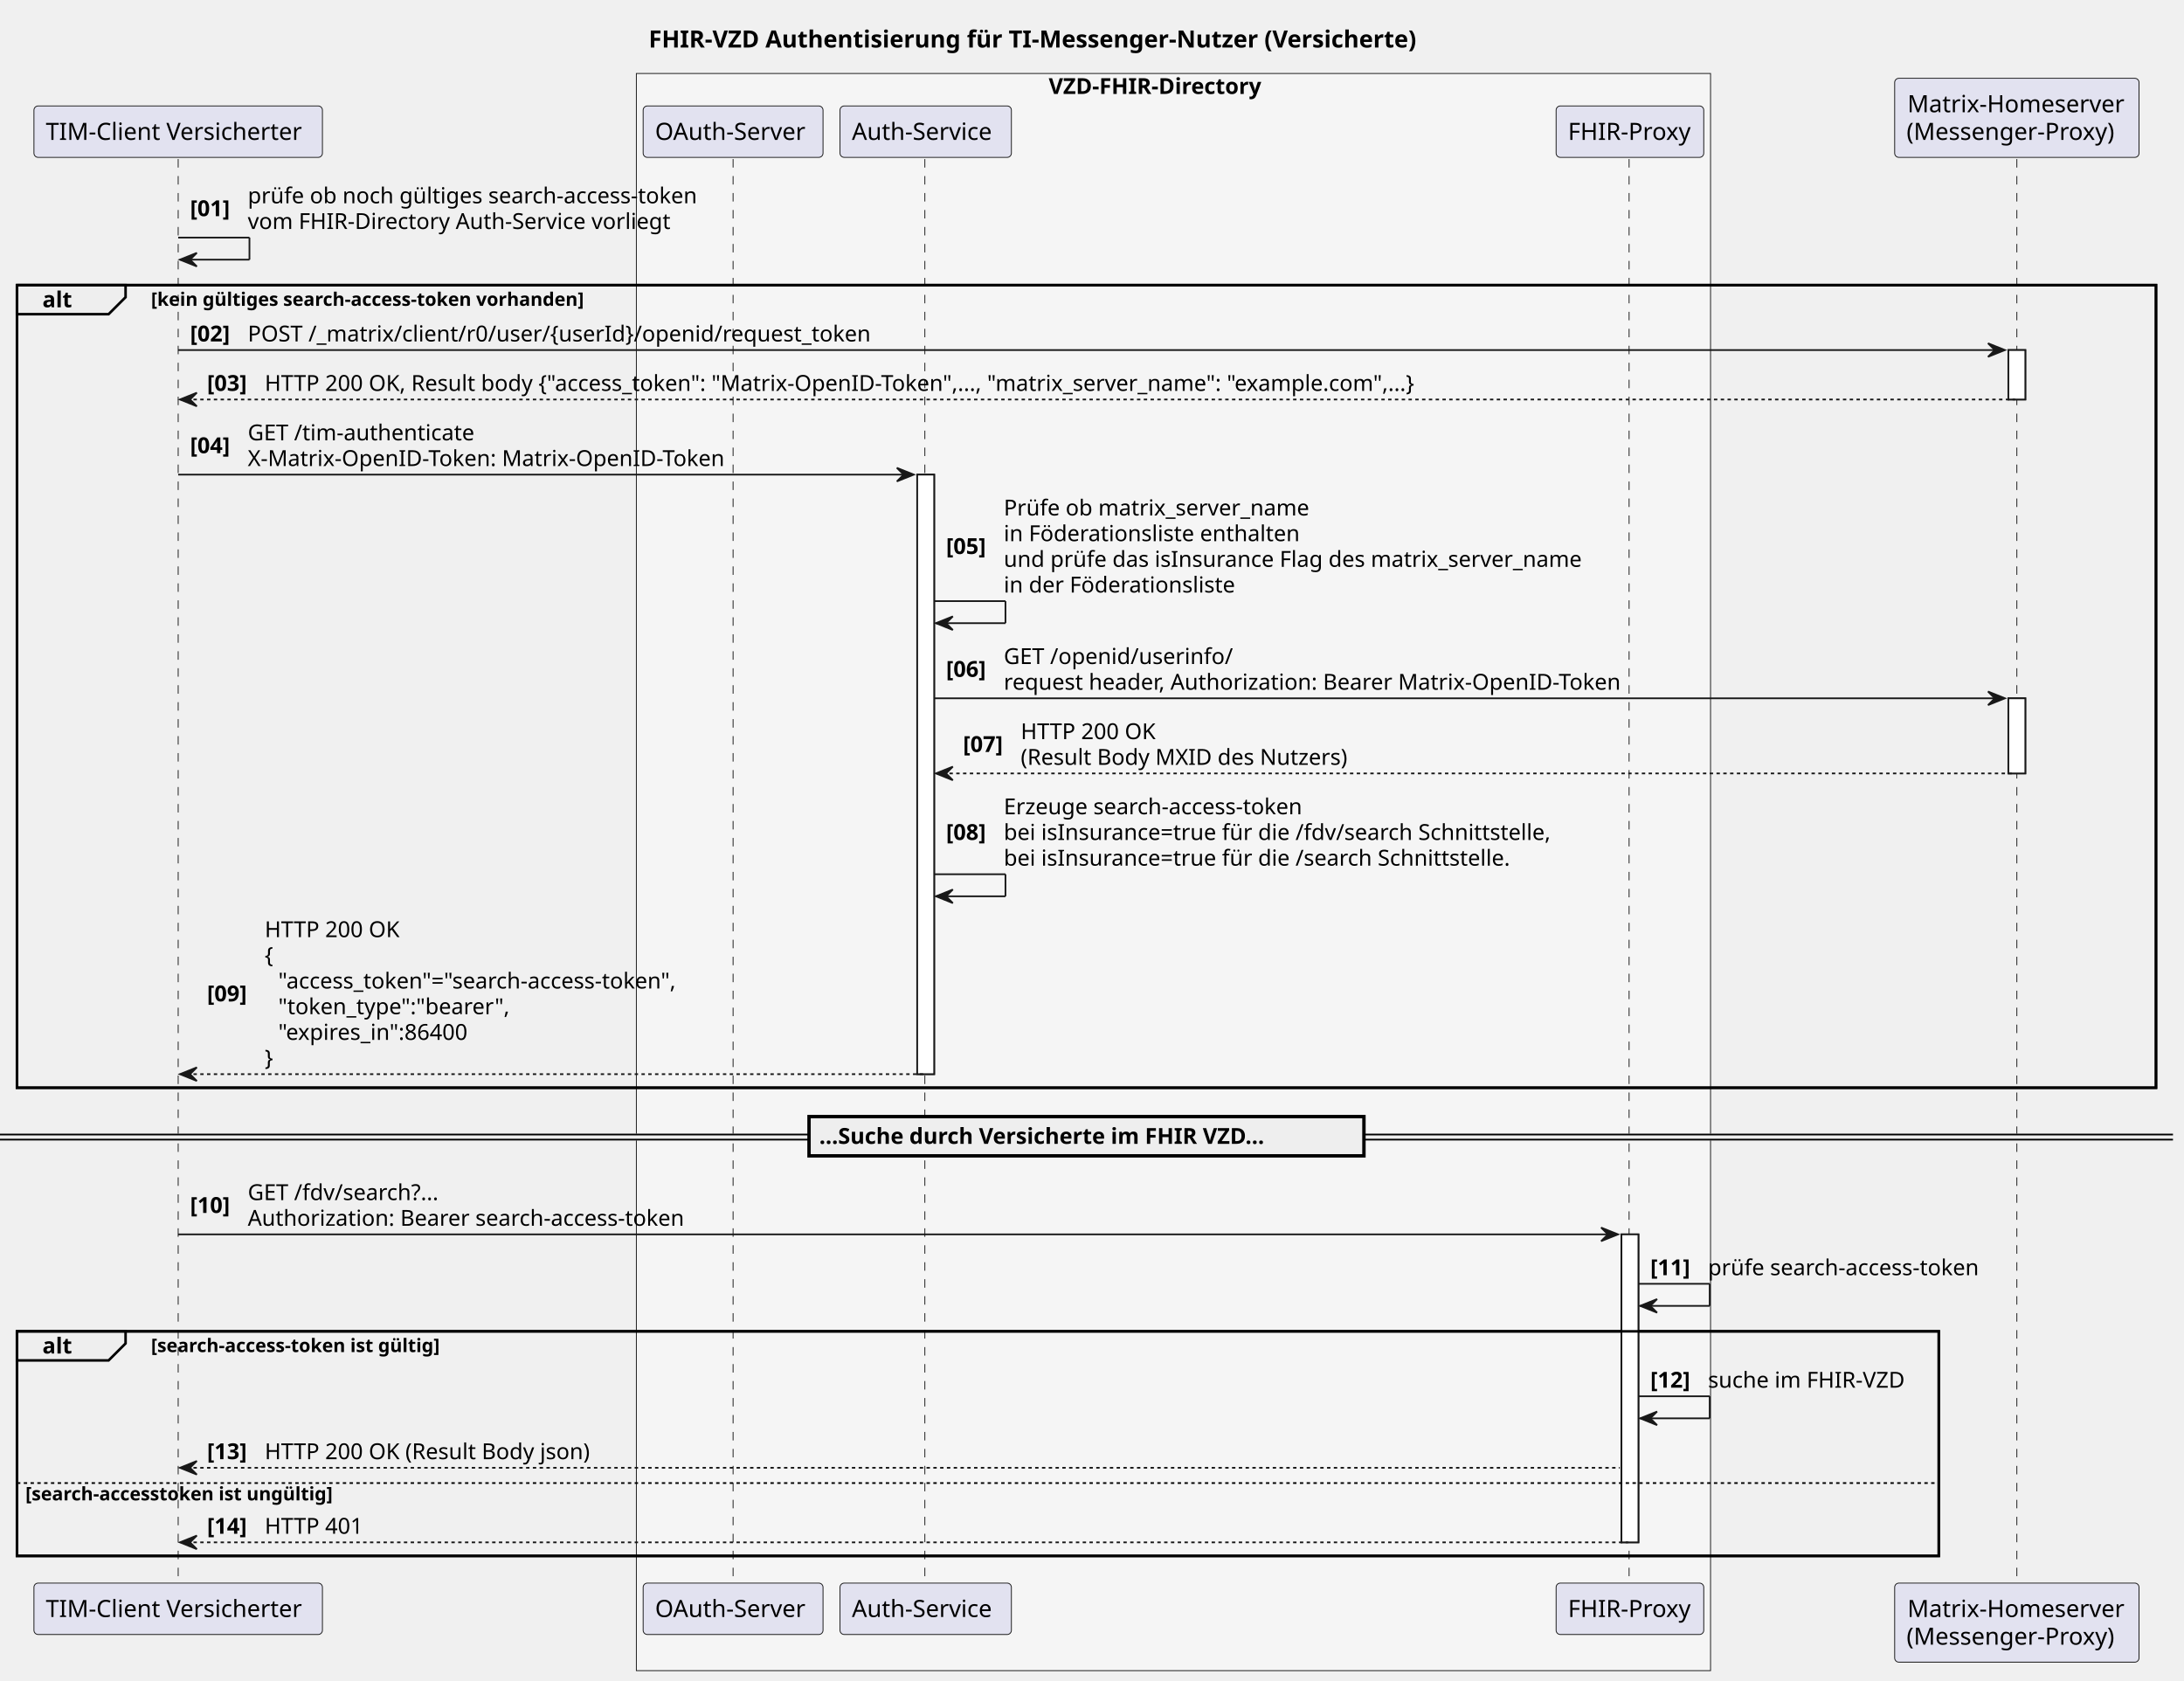
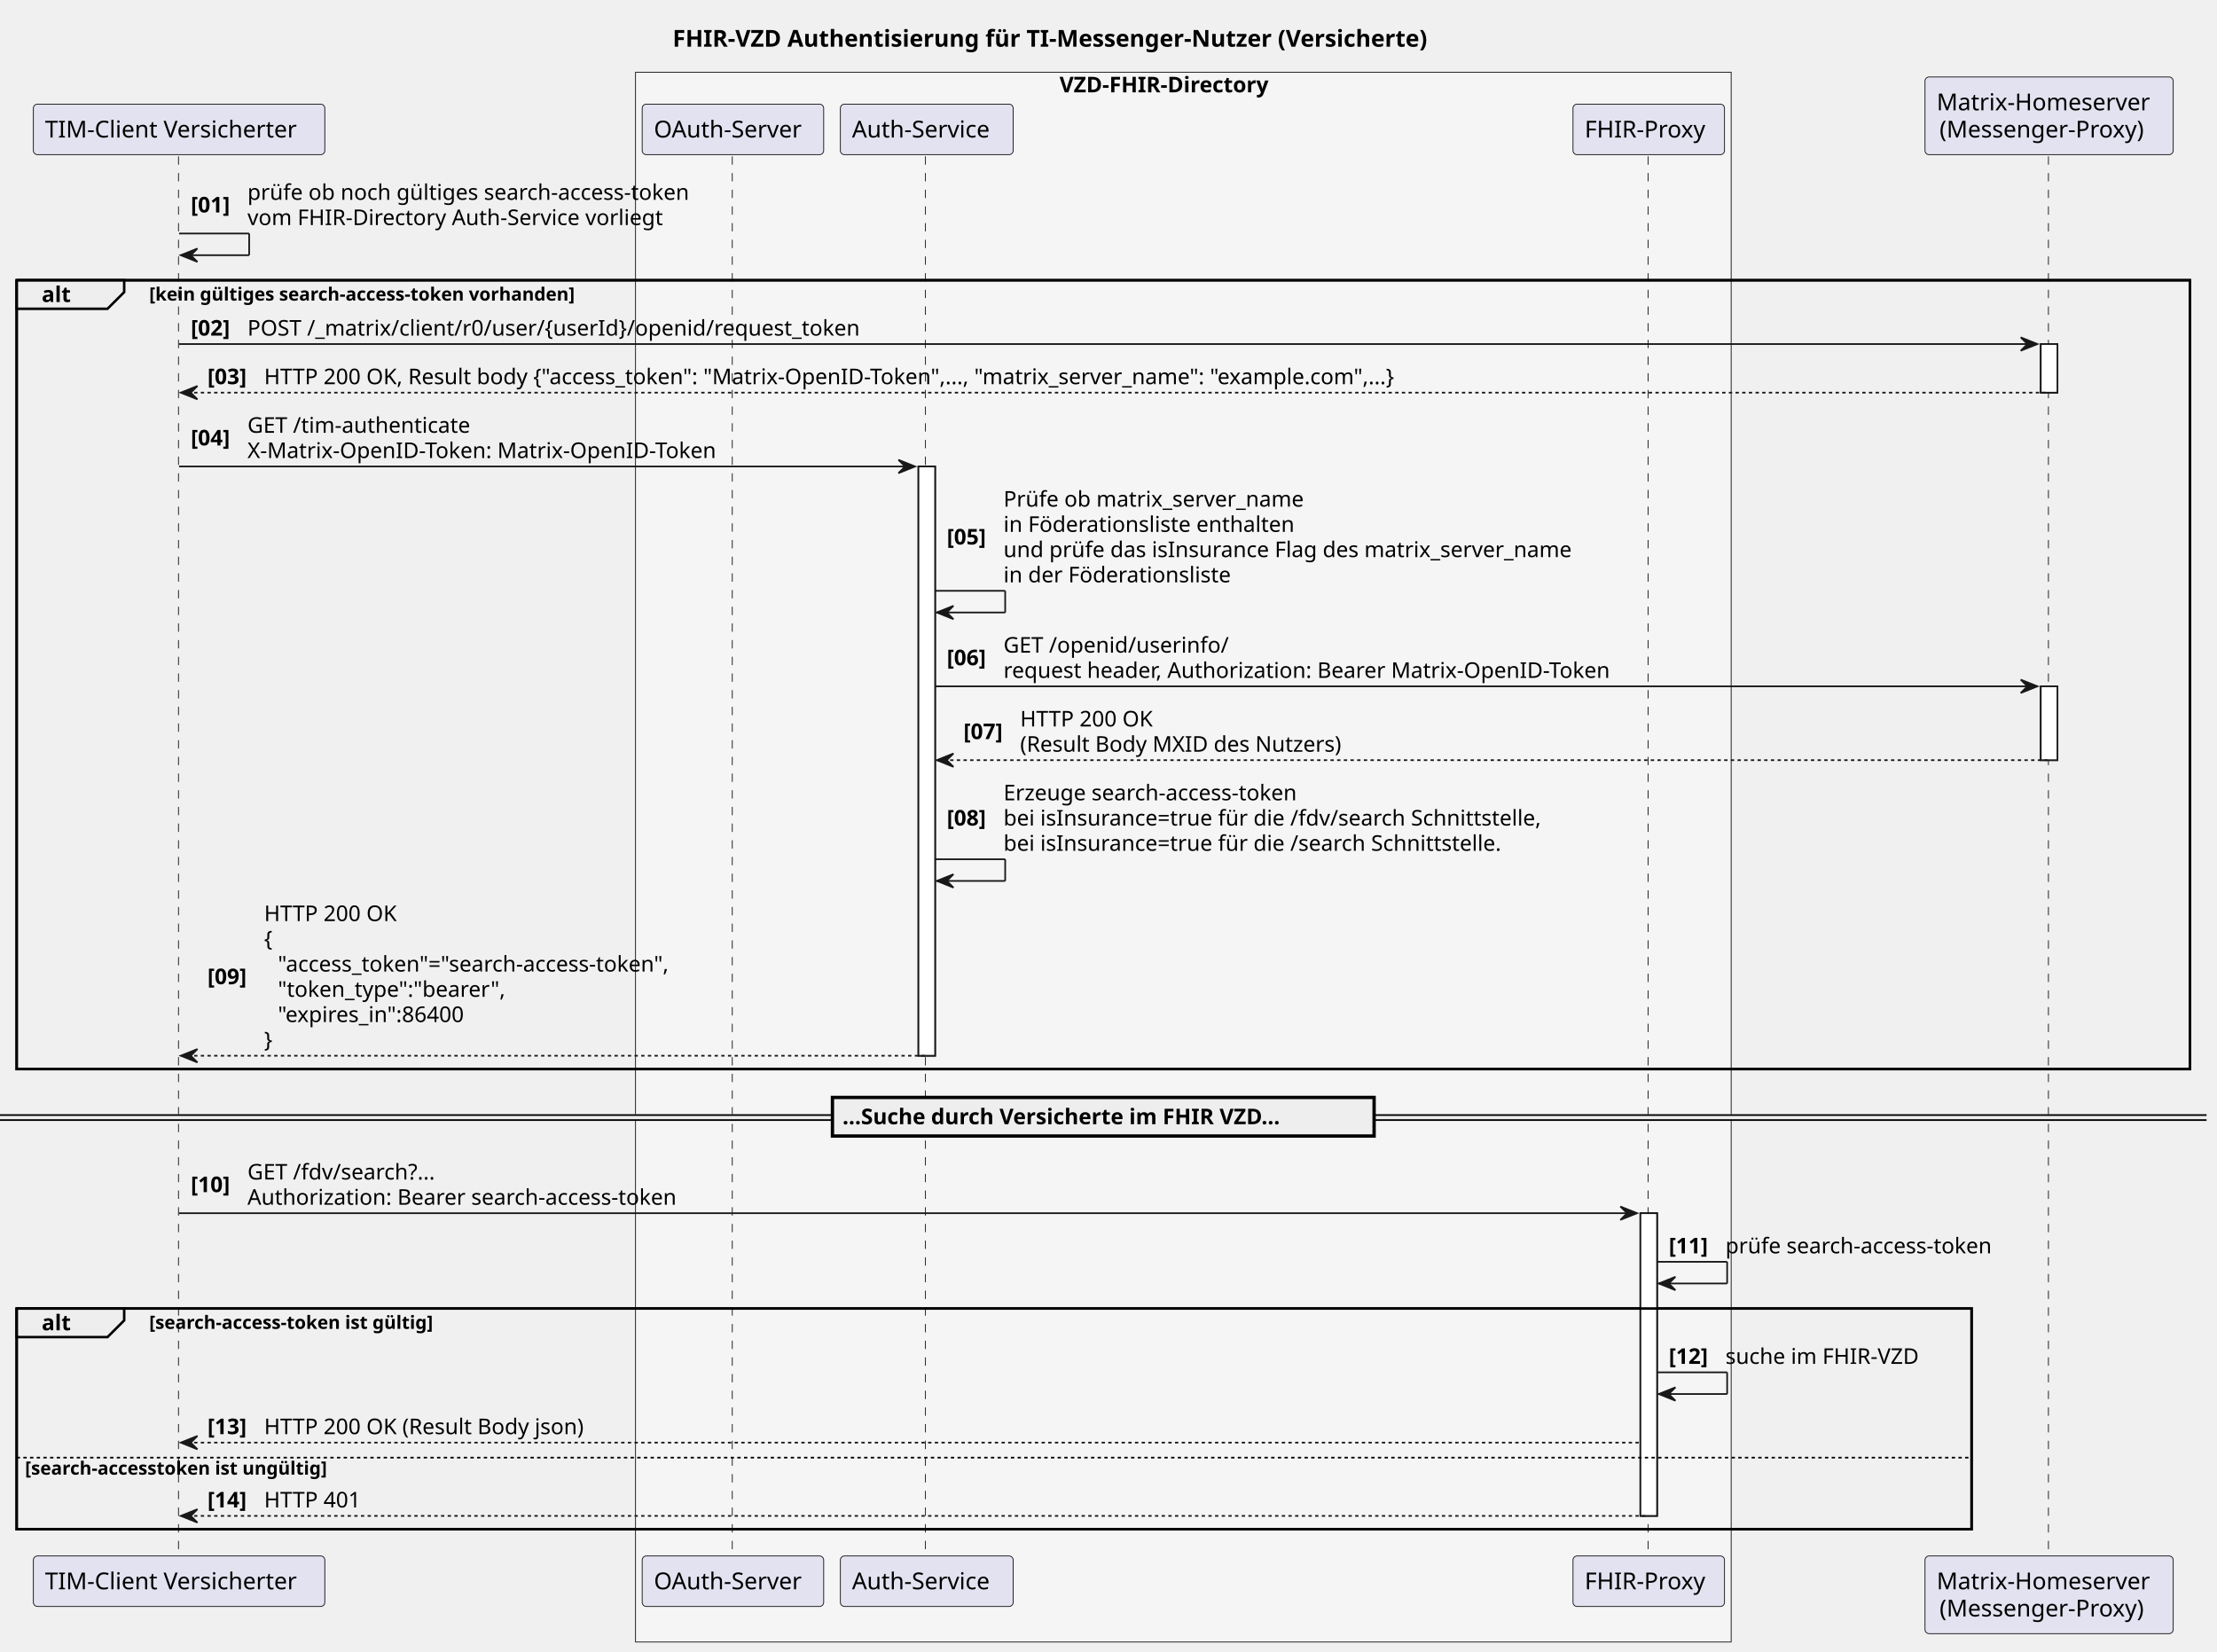
- <svg xmlns="http://www.w3.org/2000/svg" contentStyleType="text/css" height="990px" preserveAspectRatio="none" style="width:1287px;height:990px;background:#FFFFFF;" version="1.1" viewBox="0 0 1287 990" width="1287px" zoomAndPan="magnify">
+ <svg xmlns="http://www.w3.org/2000/svg" contentStyleType="text/css" height="990px" preserveAspectRatio="none" style="width:1329px;height:990px;background:#FFFFFF;" version="1.1" viewBox="0 0 1329 990" width="1329px" zoomAndPan="magnify">
  <defs />
  <g>
-     <text fill="#000000" font-family="sans-serif" font-size="14" font-weight="bold" lengthAdjust="spacing" textLength="515" x="382.25" y="27.995">FHIR-VZD Authentisierung für TI-Messenger-Nutzer (Versicherte)</text>
-     <rect fill="#F5F5F5" height="941.078" style="stroke:#181818;stroke-width:0.5;" width="633" x="375" y="43.297" />
-     <text fill="#000000" font-family="sans-serif" font-size="13" font-weight="bold" lengthAdjust="spacing" textLength="142" x="618" y="55.364">VZD-FHIR-Directory</text>
-     <rect fill="#FFFFFF" height="353.258" style="stroke:#181818;stroke-width:1.0;" width="10" x="540.5" y="279.656" />
-     <rect fill="#FFFFFF" height="181.469" style="stroke:#181818;stroke-width:1.0;" width="10" x="955.5" y="727.312" />
-     <rect fill="#FFFFFF" height="29.133" style="stroke:#181818;stroke-width:1.0;" width="10" x="1183.5" y="206.258" />
-     <rect fill="#FFFFFF" height="44.266" style="stroke:#181818;stroke-width:1.0;" width="10" x="1183.5" y="411.453" />
-     <rect fill="none" height="472.922" style="stroke:#000000;stroke-width:1.5;" width="1260.5" x="10" y="167.992" />
-     <rect fill="none" height="132.336" style="stroke:#000000;stroke-width:1.5;" width="1132.5" x="10" y="784.445" />
-     <line style="stroke:#181818;stroke-width:0.5;stroke-dasharray:5.0,5.0;" x1="105" x2="105" y1="93.727" y2="933.781" />
-     <line style="stroke:#181818;stroke-width:0.5;stroke-dasharray:5.0,5.0;" x1="432" x2="432" y1="93.727" y2="933.781" />
-     <line style="stroke:#181818;stroke-width:0.5;stroke-dasharray:5.0,5.0;" x1="545" x2="545" y1="93.727" y2="933.781" />
-     <line style="stroke:#181818;stroke-width:0.5;stroke-dasharray:5.0,5.0;" x1="960" x2="960" y1="93.727" y2="933.781" />
-     <line style="stroke:#181818;stroke-width:0.5;stroke-dasharray:5.0,5.0;" x1="1188.5" x2="1188.5" y1="93.727" y2="933.781" />
-     <rect fill="#E2E2F0" height="30.297" rx="2.5" ry="2.5" style="stroke:#181818;stroke-width:0.5;" width="170" x="20" y="62.43" />
-     <text fill="#000000" font-family="sans-serif" font-size="14" lengthAdjust="spacing" textLength="156" x="27" y="82.425">TIM-Client Versicherter</text>
-     <rect fill="#E2E2F0" height="30.297" rx="2.5" ry="2.5" style="stroke:#181818;stroke-width:0.5;" width="170" x="20" y="932.781" />
-     <text fill="#000000" font-family="sans-serif" font-size="14" lengthAdjust="spacing" textLength="156" x="27" y="952.776">TIM-Client Versicherter</text>
-     <rect fill="#E2E2F0" height="30.297" rx="2.5" ry="2.5" style="stroke:#181818;stroke-width:0.5;" width="106" x="379" y="62.43" />
-     <text fill="#000000" font-family="sans-serif" font-size="14" lengthAdjust="spacing" textLength="92" x="386" y="82.425">OAuth-Server</text>
-     <rect fill="#E2E2F0" height="30.297" rx="2.5" ry="2.5" style="stroke:#181818;stroke-width:0.5;" width="106" x="379" y="932.781" />
-     <text fill="#000000" font-family="sans-serif" font-size="14" lengthAdjust="spacing" textLength="92" x="386" y="952.776">OAuth-Server</text>
-     <rect fill="#E2E2F0" height="30.297" rx="2.5" ry="2.5" style="stroke:#181818;stroke-width:0.5;" width="101" x="495" y="62.43" />
-     <text fill="#000000" font-family="sans-serif" font-size="14" lengthAdjust="spacing" textLength="87" x="502" y="82.425">Auth-Service</text>
-     <rect fill="#E2E2F0" height="30.297" rx="2.5" ry="2.5" style="stroke:#181818;stroke-width:0.5;" width="101" x="495" y="932.781" />
-     <text fill="#000000" font-family="sans-serif" font-size="14" lengthAdjust="spacing" textLength="87" x="502" y="952.776">Auth-Service</text>
-     <rect fill="#E2E2F0" height="30.297" rx="2.5" ry="2.5" style="stroke:#181818;stroke-width:0.5;" width="87" x="917" y="62.43" />
-     <text fill="#000000" font-family="sans-serif" font-size="14" lengthAdjust="spacing" textLength="73" x="924" y="82.425">FHIR-Proxy</text>
-     <rect fill="#E2E2F0" height="30.297" rx="2.5" ry="2.5" style="stroke:#181818;stroke-width:0.5;" width="87" x="917" y="932.781" />
-     <text fill="#000000" font-family="sans-serif" font-size="14" lengthAdjust="spacing" textLength="73" x="924" y="952.776">FHIR-Proxy</text>
-     <rect fill="#E2E2F0" height="46.594" rx="2.5" ry="2.5" style="stroke:#181818;stroke-width:0.5;" width="144" x="1116.5" y="46.133" />
-     <text fill="#000000" font-family="sans-serif" font-size="14" lengthAdjust="spacing" textLength="129" x="1124" y="66.128">Matrix-Homeserver</text>
-     <text fill="#000000" font-family="sans-serif" font-size="14" lengthAdjust="spacing" textLength="130" x="1123.5" y="82.425">(Messenger-Proxy)</text>
-     <rect fill="#E2E2F0" height="46.594" rx="2.5" ry="2.5" style="stroke:#181818;stroke-width:0.5;" width="144" x="1116.5" y="932.781" />
-     <text fill="#000000" font-family="sans-serif" font-size="14" lengthAdjust="spacing" textLength="129" x="1124" y="952.776">Matrix-Homeserver</text>
-     <text fill="#000000" font-family="sans-serif" font-size="14" lengthAdjust="spacing" textLength="130" x="1123.5" y="969.073">(Messenger-Proxy)</text>
-     <rect fill="#FFFFFF" height="353.258" style="stroke:#181818;stroke-width:1.0;" width="10" x="540.5" y="279.656" />
-     <rect fill="#FFFFFF" height="181.469" style="stroke:#181818;stroke-width:1.0;" width="10" x="955.5" y="727.312" />
-     <rect fill="#FFFFFF" height="29.133" style="stroke:#181818;stroke-width:1.0;" width="10" x="1183.5" y="206.258" />
-     <rect fill="#FFFFFF" height="44.266" style="stroke:#181818;stroke-width:1.0;" width="10" x="1183.5" y="411.453" />
-     <line style="stroke:#181818;stroke-width:1.0;" x1="105" x2="147" y1="139.992" y2="139.992" />
-     <line style="stroke:#181818;stroke-width:1.0;" x1="147" x2="147" y1="139.992" y2="152.992" />
-     <line style="stroke:#181818;stroke-width:1.0;" x1="106" x2="147" y1="152.992" y2="152.992" />
-     <polygon fill="#181818" points="116,148.992,106,152.992,116,156.992,112,152.992" style="stroke:#181818;stroke-width:1.0;" />
-     <text fill="#000000" font-family="sans-serif" font-size="13" font-weight="bold" lengthAdjust="spacing" textLength="30" x="112" y="127.36">[01]</text>
-     <text fill="#000000" font-family="sans-serif" font-size="13" lengthAdjust="spacing" textLength="279" x="146" y="119.793">prüfe ob noch gültiges search-access-token</text>
-     <text fill="#000000" font-family="sans-serif" font-size="13" lengthAdjust="spacing" textLength="260" x="146" y="134.926">vom FHIR-Directory Auth-Service vorliegt</text>
-     <path d="M10,167.992 L74,167.992 L74,175.125 L64,185.125 L10,185.125 L10,167.992 " fill="#EEEEEE" style="stroke:#000000;stroke-width:1.5;" />
-     <rect fill="none" height="472.922" style="stroke:#000000;stroke-width:1.5;" width="1260.5" x="10" y="167.992" />
-     <text fill="#000000" font-family="sans-serif" font-size="13" font-weight="bold" lengthAdjust="spacing" textLength="19" x="25" y="181.059">alt</text>
-     <text fill="#000000" font-family="sans-serif" font-size="11" font-weight="bold" lengthAdjust="spacing" textLength="302" x="89" y="180.203">[kein gültiges search-access-token vorhanden]</text>
-     <polygon fill="#181818" points="1171.5,202.258,1181.5,206.258,1171.5,210.258,1175.5,206.258" style="stroke:#181818;stroke-width:1.0;" />
-     <line style="stroke:#181818;stroke-width:1.0;" x1="105" x2="1177.5" y1="206.258" y2="206.258" />
-     <text fill="#000000" font-family="sans-serif" font-size="13" font-weight="bold" lengthAdjust="spacing" textLength="30" x="112" y="201.192">[02]</text>
-     <text fill="#000000" font-family="sans-serif" font-size="13" lengthAdjust="spacing" textLength="379" x="146" y="201.192">POST /_matrix/client/r0/user/{userId}/openid/request_token</text>
-     <polygon fill="#181818" points="116,231.391,106,235.391,116,239.391,112,235.391" style="stroke:#181818;stroke-width:1.0;" />
-     <line style="stroke:#181818;stroke-width:1.0;stroke-dasharray:2.0,2.0;" x1="110" x2="1187.5" y1="235.391" y2="235.391" />
-     <text fill="#000000" font-family="sans-serif" font-size="13" font-weight="bold" lengthAdjust="spacing" textLength="30" x="122" y="230.325">[03]</text>
-     <text fill="#000000" font-family="sans-serif" font-size="13" lengthAdjust="spacing" textLength="720" x="156" y="230.325">HTTP 200 OK, Result body {"access_token": "Matrix-OpenID-Token",..., "matrix_server_name": "example.com",...}</text>
-     <polygon fill="#181818" points="528.5,275.656,538.5,279.656,528.5,283.656,532.5,279.656" style="stroke:#181818;stroke-width:1.0;" />
-     <line style="stroke:#181818;stroke-width:1.0;" x1="105" x2="534.5" y1="279.656" y2="279.656" />
-     <text fill="#000000" font-family="sans-serif" font-size="13" font-weight="bold" lengthAdjust="spacing" textLength="30" x="112" y="267.024">[04]</text>
-     <text fill="#000000" font-family="sans-serif" font-size="13" lengthAdjust="spacing" textLength="140" x="146" y="259.457">GET /tim-authenticate</text>
-     <text fill="#000000" font-family="sans-serif" font-size="13" lengthAdjust="spacing" textLength="289" x="146" y="274.59">X-Matrix-OpenID-Token: Matrix-OpenID-Token</text>
-     <line style="stroke:#181818;stroke-width:1.0;" x1="550.5" x2="592.5" y1="354.188" y2="354.188" />
-     <line style="stroke:#181818;stroke-width:1.0;" x1="592.5" x2="592.5" y1="354.188" y2="367.188" />
-     <line style="stroke:#181818;stroke-width:1.0;" x1="551.5" x2="592.5" y1="367.188" y2="367.188" />
-     <polygon fill="#181818" points="561.5,363.188,551.5,367.188,561.5,371.188,557.5,367.188" style="stroke:#181818;stroke-width:1.0;" />
-     <text fill="#000000" font-family="sans-serif" font-size="13" font-weight="bold" lengthAdjust="spacing" textLength="30" x="557.5" y="326.422">[05]</text>
-     <text fill="#000000" font-family="sans-serif" font-size="13" lengthAdjust="spacing" textLength="189" x="591.5" y="303.723">Prüfe ob matrix_server_name</text>
-     <text fill="#000000" font-family="sans-serif" font-size="13" lengthAdjust="spacing" textLength="181" x="591.5" y="318.856">in Föderationsliste enthalten</text>
-     <text fill="#000000" font-family="sans-serif" font-size="13" lengthAdjust="spacing" textLength="357" x="591.5" y="333.989">und prüfe das isInsurance Flag des matrix_server_name</text>
-     <text fill="#000000" font-family="sans-serif" font-size="13" lengthAdjust="spacing" textLength="141" x="591.5" y="349.122">in der Föderationsliste</text>
-     <polygon fill="#181818" points="1171.5,407.453,1181.5,411.453,1171.5,415.453,1175.5,411.453" style="stroke:#181818;stroke-width:1.0;" />
-     <line style="stroke:#181818;stroke-width:1.0;" x1="550.5" x2="1177.5" y1="411.453" y2="411.453" />
-     <text fill="#000000" font-family="sans-serif" font-size="13" font-weight="bold" lengthAdjust="spacing" textLength="30" x="557.5" y="398.821">[06]</text>
-     <text fill="#000000" font-family="sans-serif" font-size="13" lengthAdjust="spacing" textLength="135" x="591.5" y="391.254">GET /openid/userinfo/</text>
-     <text fill="#000000" font-family="sans-serif" font-size="13" lengthAdjust="spacing" textLength="380" x="591.5" y="406.387">request header, Authorization: Bearer Matrix-OpenID-Token</text>
-     <polygon fill="#181818" points="561.5,451.719,551.5,455.719,561.5,459.719,557.5,455.719" style="stroke:#181818;stroke-width:1.0;" />
-     <line style="stroke:#181818;stroke-width:1.0;stroke-dasharray:2.0,2.0;" x1="555.5" x2="1187.5" y1="455.719" y2="455.719" />
-     <text fill="#000000" font-family="sans-serif" font-size="13" font-weight="bold" lengthAdjust="spacing" textLength="30" x="567.5" y="443.086">[07]</text>
-     <text fill="#000000" font-family="sans-serif" font-size="13" lengthAdjust="spacing" textLength="82" x="601.5" y="435.52">HTTP 200 OK</text>
-     <text fill="#000000" font-family="sans-serif" font-size="13" lengthAdjust="spacing" textLength="202" x="601.5" y="450.653">(Result Body MXID des Nutzers)</text>
-     <line style="stroke:#181818;stroke-width:1.0;" x1="550.5" x2="592.5" y1="515.117" y2="515.117" />
-     <line style="stroke:#181818;stroke-width:1.0;" x1="592.5" x2="592.5" y1="515.117" y2="528.117" />
-     <line style="stroke:#181818;stroke-width:1.0;" x1="551.5" x2="592.5" y1="528.117" y2="528.117" />
-     <polygon fill="#181818" points="561.5,524.117,551.5,528.117,561.5,532.117,557.5,528.117" style="stroke:#181818;stroke-width:1.0;" />
-     <text fill="#000000" font-family="sans-serif" font-size="13" font-weight="bold" lengthAdjust="spacing" textLength="30" x="557.5" y="494.918">[08]</text>
-     <text fill="#000000" font-family="sans-serif" font-size="13" lengthAdjust="spacing" textLength="189" x="591.5" y="479.786">Erzeuge search-access-token</text>
-     <text fill="#000000" font-family="sans-serif" font-size="13" lengthAdjust="spacing" textLength="337" x="591.5" y="494.918">bei isInsurance=true für die /fdv/search Schnittstelle,</text>
-     <text fill="#000000" font-family="sans-serif" font-size="13" lengthAdjust="spacing" textLength="314" x="591.5" y="510.051">bei isInsurance=true für die /search Schnittstelle.</text>
-     <polygon fill="#181818" points="116,628.914,106,632.914,116,636.914,112,632.914" style="stroke:#181818;stroke-width:1.0;" />
-     <line style="stroke:#181818;stroke-width:1.0;stroke-dasharray:2.0,2.0;" x1="110" x2="544.5" y1="632.914" y2="632.914" />
-     <text fill="#000000" font-family="sans-serif" font-size="13" font-weight="bold" lengthAdjust="spacing" textLength="30" x="122" y="590.016">[09]</text>
-     <text fill="#000000" font-family="sans-serif" font-size="13" lengthAdjust="spacing" textLength="82" x="156" y="552.184">HTTP 200 OK</text>
-     <text fill="#000000" font-family="sans-serif" font-size="13" lengthAdjust="spacing" textLength="8" x="156" y="567.317">{</text>
-     <text fill="#000000" font-family="sans-serif" font-size="13" lengthAdjust="spacing" textLength="255" x="164" y="582.45">"access_token"="search-access-token",</text>
-     <text fill="#000000" font-family="sans-serif" font-size="13" lengthAdjust="spacing" textLength="141" x="164" y="597.582">"token_type":"bearer",</text>
-     <text fill="#000000" font-family="sans-serif" font-size="13" lengthAdjust="spacing" textLength="118" x="164" y="612.715">"expires_in":86400</text>
-     <text fill="#000000" font-family="sans-serif" font-size="13" lengthAdjust="spacing" textLength="8" x="156" y="627.848">}</text>
-     <rect fill="#EEEEEE" height="3" style="stroke:#EEEEEE;stroke-width:1.0;" width="1280.5" x="0" y="668.481" />
-     <line style="stroke:#000000;stroke-width:1.0;" x1="0" x2="1280.5" y1="668.481" y2="668.481" />
-     <line style="stroke:#000000;stroke-width:1.0;" x1="0" x2="1280.5" y1="671.481" y2="671.481" />
-     <rect fill="#EEEEEE" height="23.133" style="stroke:#000000;stroke-width:2.0;" width="327" x="476.75" y="657.914" />
-     <text fill="#000000" font-family="sans-serif" font-size="13" font-weight="bold" lengthAdjust="spacing" textLength="308" x="482.75" y="673.981">...Suche durch Versicherte im FHIR VZD...</text>
-     <polygon fill="#181818" points="943.5,723.312,953.5,727.312,943.5,731.312,947.5,727.312" style="stroke:#181818;stroke-width:1.0;" />
-     <line style="stroke:#181818;stroke-width:1.0;" x1="105" x2="949.5" y1="727.312" y2="727.312" />
-     <text fill="#000000" font-family="sans-serif" font-size="13" font-weight="bold" lengthAdjust="spacing" textLength="30" x="112" y="714.68">[10]</text>
-     <text fill="#000000" font-family="sans-serif" font-size="13" lengthAdjust="spacing" textLength="118" x="146" y="707.114">GET /fdv/search?...</text>
-     <text fill="#000000" font-family="sans-serif" font-size="13" lengthAdjust="spacing" textLength="273" x="146" y="722.247">Authorization: Bearer search-access-token</text>
-     <line style="stroke:#181818;stroke-width:1.0;" x1="965.5" x2="1007.5" y1="756.445" y2="756.445" />
-     <line style="stroke:#181818;stroke-width:1.0;" x1="1007.5" x2="1007.5" y1="756.445" y2="769.445" />
-     <line style="stroke:#181818;stroke-width:1.0;" x1="966.5" x2="1007.5" y1="769.445" y2="769.445" />
-     <polygon fill="#181818" points="976.5,765.445,966.5,769.445,976.5,773.445,972.5,769.445" style="stroke:#181818;stroke-width:1.0;" />
-     <text fill="#000000" font-family="sans-serif" font-size="13" font-weight="bold" lengthAdjust="spacing" textLength="30" x="972.5" y="751.379">[11]</text>
-     <text fill="#000000" font-family="sans-serif" font-size="13" lengthAdjust="spacing" textLength="170" x="1006.5" y="751.379">prüfe search-access-token</text>
-     <path d="M10,784.445 L74,784.445 L74,791.578 L64,801.578 L10,801.578 L10,784.445 " fill="#EEEEEE" style="stroke:#000000;stroke-width:1.5;" />
-     <rect fill="none" height="132.336" style="stroke:#000000;stroke-width:1.5;" width="1132.5" x="10" y="784.445" />
-     <text fill="#000000" font-family="sans-serif" font-size="13" font-weight="bold" lengthAdjust="spacing" textLength="19" x="25" y="797.512">alt</text>
-     <text fill="#000000" font-family="sans-serif" font-size="11" font-weight="bold" lengthAdjust="spacing" textLength="204" x="89" y="796.656">[search-access-token ist gültig]</text>
-     <line style="stroke:#181818;stroke-width:1.0;" x1="965.5" x2="1007.5" y1="822.711" y2="822.711" />
-     <line style="stroke:#181818;stroke-width:1.0;" x1="1007.5" x2="1007.5" y1="822.711" y2="835.711" />
-     <line style="stroke:#181818;stroke-width:1.0;" x1="966.5" x2="1007.5" y1="835.711" y2="835.711" />
-     <polygon fill="#181818" points="976.5,831.711,966.5,835.711,976.5,839.711,972.5,835.711" style="stroke:#181818;stroke-width:1.0;" />
-     <text fill="#000000" font-family="sans-serif" font-size="13" font-weight="bold" lengthAdjust="spacing" textLength="30" x="972.5" y="817.645">[12]</text>
-     <text fill="#000000" font-family="sans-serif" font-size="13" lengthAdjust="spacing" textLength="124" x="1006.5" y="817.645">suche im FHIR-VZD</text>
-     <polygon fill="#181818" points="116,860.844,106,864.844,116,868.844,112,864.844" style="stroke:#181818;stroke-width:1.0;" />
-     <line style="stroke:#181818;stroke-width:1.0;stroke-dasharray:2.0,2.0;" x1="110" x2="954.5" y1="864.844" y2="864.844" />
-     <text fill="#000000" font-family="sans-serif" font-size="13" font-weight="bold" lengthAdjust="spacing" textLength="30" x="122" y="859.778">[13]</text>
-     <text fill="#000000" font-family="sans-serif" font-size="13" lengthAdjust="spacing" textLength="201" x="156" y="859.778">HTTP 200 OK (Result Body json)</text>
-     <line style="stroke:#000000;stroke-width:1.0;stroke-dasharray:2.0,2.0;" x1="10" x2="1142.5" y1="873.844" y2="873.844" />
-     <text fill="#000000" font-family="sans-serif" font-size="11" font-weight="bold" lengthAdjust="spacing" textLength="215" x="15" y="884.054">[search-accesstoken ist ungültig]</text>
-     <polygon fill="#181818" points="116,904.781,106,908.781,116,912.781,112,908.781" style="stroke:#181818;stroke-width:1.0;" />
-     <line style="stroke:#181818;stroke-width:1.0;stroke-dasharray:2.0,2.0;" x1="110" x2="959.5" y1="908.781" y2="908.781" />
-     <text fill="#000000" font-family="sans-serif" font-size="13" font-weight="bold" lengthAdjust="spacing" textLength="30" x="122" y="903.715">[14]</text>
-     <text fill="#000000" font-family="sans-serif" font-size="13" lengthAdjust="spacing" textLength="60" x="156" y="903.715">HTTP 401</text>
+     <text fill="#000000" font-family="sans-serif" font-size="14" font-weight="bold" lengthAdjust="spacing" textLength="515.341" x="403.201" y="27.995">FHIR-VZD Authentisierung für TI-Messenger-Nutzer (Versicherte)</text>
+     <rect fill="#F5F5F5" height="941.078" style="stroke:#181818;stroke-width:0.5;" width="656.8" x="380.969" y="43.297" />
+     <text fill="#000000" font-family="sans-serif" font-size="13" font-weight="bold" lengthAdjust="spacing" textLength="143.889" x="635.162" y="55.364">VZD-FHIR-Directory</text>
+     <rect fill="#FFFFFF" height="353.258" style="stroke:#181818;stroke-width:1.0;" width="10" x="550.565" y="279.656" />
+     <rect fill="#FFFFFF" height="181.469" style="stroke:#181818;stroke-width:1.0;" width="10" x="983.358" y="727.312" />
+     <rect fill="#FFFFFF" height="29.133" style="stroke:#181818;stroke-width:1.0;" width="10" x="1223.347" y="206.258" />
+     <rect fill="#FFFFFF" height="44.266" style="stroke:#181818;stroke-width:1.0;" width="10" x="1223.347" y="411.453" />
+     <rect fill="none" height="472.922" style="stroke:#000000;stroke-width:1.5;" width="1302.742" x="10" y="167.992" />
+     <rect fill="none" height="132.336" style="stroke:#000000;stroke-width:1.5;" width="1171.888" x="10" y="784.445" />
+     <line style="stroke:#181818;stroke-width:0.5;stroke-dasharray:5.0,5.0;" x1="107" x2="107" y1="93.727" y2="933.781" />
+     <line style="stroke:#181818;stroke-width:0.5;stroke-dasharray:5.0,5.0;" x1="438.969" x2="438.969" y1="93.727" y2="933.781" />
+     <line style="stroke:#181818;stroke-width:0.5;stroke-dasharray:5.0,5.0;" x1="554.763" x2="554.763" y1="93.727" y2="933.781" />
+     <line style="stroke:#181818;stroke-width:0.5;stroke-dasharray:5.0,5.0;" x1="987.947" x2="987.947" y1="93.727" y2="933.781" />
+     <line style="stroke:#181818;stroke-width:0.5;stroke-dasharray:5.0,5.0;" x1="1227.951" x2="1227.951" y1="93.727" y2="933.781" />
+     <rect fill="#E2E2F0" height="30.297" rx="2.5" ry="2.5" style="stroke:#181818;stroke-width:0.5;" width="174.72" x="20" y="62.43" />
+     <text fill="#000000" font-family="sans-serif" font-size="14" lengthAdjust="spacing" textLength="160.72" x="27" y="82.425">TIM-Client Versicherter</text>
+     <rect fill="#E2E2F0" height="30.297" rx="2.5" ry="2.5" style="stroke:#181818;stroke-width:0.5;" width="174.72" x="20" y="932.781" />
+     <text fill="#000000" font-family="sans-serif" font-size="14" lengthAdjust="spacing" textLength="160.72" x="27" y="952.776">TIM-Client Versicherter</text>
+     <rect fill="#E2E2F0" height="30.297" rx="2.5" ry="2.5" style="stroke:#181818;stroke-width:0.5;" width="108.794" x="384.969" y="62.43" />
+     <text fill="#000000" font-family="sans-serif" font-size="14" lengthAdjust="spacing" textLength="94.794" x="391.969" y="82.425">OAuth-Server</text>
+     <rect fill="#E2E2F0" height="30.297" rx="2.5" ry="2.5" style="stroke:#181818;stroke-width:0.5;" width="108.794" x="384.969" y="932.781" />
+     <text fill="#000000" font-family="sans-serif" font-size="14" lengthAdjust="spacing" textLength="94.794" x="391.969" y="952.776">OAuth-Server</text>
+     <rect fill="#E2E2F0" height="30.297" rx="2.5" ry="2.5" style="stroke:#181818;stroke-width:0.5;" width="103.606" x="503.763" y="62.43" />
+     <text fill="#000000" font-family="sans-serif" font-size="14" lengthAdjust="spacing" textLength="89.606" x="510.763" y="82.425">Auth-Service</text>
+     <rect fill="#E2E2F0" height="30.297" rx="2.5" ry="2.5" style="stroke:#181818;stroke-width:0.5;" width="103.606" x="503.763" y="932.781" />
+     <text fill="#000000" font-family="sans-serif" font-size="14" lengthAdjust="spacing" textLength="89.606" x="510.763" y="952.776">Auth-Service</text>
+     <rect fill="#E2E2F0" height="30.297" rx="2.5" ry="2.5" style="stroke:#181818;stroke-width:0.5;" width="90.822" x="942.947" y="62.43" />
+     <text fill="#000000" font-family="sans-serif" font-size="14" lengthAdjust="spacing" textLength="76.822" x="949.947" y="82.425">FHIR-Proxy</text>
+     <rect fill="#E2E2F0" height="30.297" rx="2.5" ry="2.5" style="stroke:#181818;stroke-width:0.5;" width="90.822" x="942.947" y="932.781" />
+     <text fill="#000000" font-family="sans-serif" font-size="14" lengthAdjust="spacing" textLength="76.822" x="949.947" y="952.776">FHIR-Proxy</text>
+     <rect fill="#E2E2F0" height="46.594" rx="2.5" ry="2.5" style="stroke:#181818;stroke-width:0.5;" width="148.791" x="1153.951" y="46.133" />
+     <text fill="#000000" font-family="sans-serif" font-size="14" lengthAdjust="spacing" textLength="134.791" x="1160.951" y="66.128">Matrix-Homeserver</text>
+     <text fill="#000000" font-family="sans-serif" font-size="14" lengthAdjust="spacing" textLength="131.332" x="1162.681" y="82.425">(Messenger-Proxy)</text>
+     <rect fill="#E2E2F0" height="46.594" rx="2.5" ry="2.5" style="stroke:#181818;stroke-width:0.5;" width="148.791" x="1153.951" y="932.781" />
+     <text fill="#000000" font-family="sans-serif" font-size="14" lengthAdjust="spacing" textLength="134.791" x="1160.951" y="952.776">Matrix-Homeserver</text>
+     <text fill="#000000" font-family="sans-serif" font-size="14" lengthAdjust="spacing" textLength="131.332" x="1162.681" y="969.073">(Messenger-Proxy)</text>
+     <rect fill="#FFFFFF" height="353.258" style="stroke:#181818;stroke-width:1.0;" width="10" x="550.565" y="279.656" />
+     <rect fill="#FFFFFF" height="181.469" style="stroke:#181818;stroke-width:1.0;" width="10" x="983.358" y="727.312" />
+     <rect fill="#FFFFFF" height="29.133" style="stroke:#181818;stroke-width:1.0;" width="10" x="1223.347" y="206.258" />
+     <rect fill="#FFFFFF" height="44.266" style="stroke:#181818;stroke-width:1.0;" width="10" x="1223.347" y="411.453" />
+     <line style="stroke:#181818;stroke-width:1.0;" x1="107.36" x2="149.36" y1="139.992" y2="139.992" />
+     <line style="stroke:#181818;stroke-width:1.0;" x1="149.36" x2="149.36" y1="139.992" y2="152.992" />
+     <line style="stroke:#181818;stroke-width:1.0;" x1="108.36" x2="149.36" y1="152.992" y2="152.992" />
+     <polygon fill="#181818" points="118.36,148.992,108.36,152.992,118.36,156.992,114.36,152.992" style="stroke:#181818;stroke-width:1.0;" />
+     <text fill="#000000" font-family="sans-serif" font-size="13" font-weight="bold" lengthAdjust="spacing" textLength="29.974" x="114.36" y="127.36">[01]</text>
+     <text fill="#000000" font-family="sans-serif" font-size="13" lengthAdjust="spacing" textLength="284.032" x="148.333" y="119.793">prüfe ob noch gültiges search-access-token</text>
+     <text fill="#000000" font-family="sans-serif" font-size="13" lengthAdjust="spacing" textLength="268.487" x="148.333" y="134.926">vom FHIR-Directory Auth-Service vorliegt</text>
+     <path d="M10,167.992 L74.443,167.992 L74.443,175.125 L64.443,185.125 L10,185.125 L10,167.992 " fill="#EEEEEE" style="stroke:#000000;stroke-width:1.5;" />
+     <rect fill="none" height="472.922" style="stroke:#000000;stroke-width:1.5;" width="1302.742" x="10" y="167.992" />
+     <text fill="#000000" font-family="sans-serif" font-size="13" font-weight="bold" lengthAdjust="spacing" textLength="19.443" x="25" y="181.059">alt</text>
+     <text fill="#000000" font-family="sans-serif" font-size="11" font-weight="bold" lengthAdjust="spacing" textLength="291.489" x="89.443" y="180.203">[kein gültiges search-access-token vorhanden]</text>
+     <polygon fill="#181818" points="1211.347,202.258,1221.347,206.258,1211.347,210.258,1215.347,206.258" style="stroke:#181818;stroke-width:1.0;" />
+     <line style="stroke:#181818;stroke-width:1.0;" x1="107.36" x2="1217.347" y1="206.258" y2="206.258" />
+     <text fill="#000000" font-family="sans-serif" font-size="13" font-weight="bold" lengthAdjust="spacing" textLength="29.974" x="114.36" y="201.192">[02]</text>
+     <text fill="#000000" font-family="sans-serif" font-size="13" lengthAdjust="spacing" textLength="389.918" x="148.333" y="201.192">POST /_matrix/client/r0/user/{userId}/openid/request_token</text>
+     <polygon fill="#181818" points="118.36,231.391,108.36,235.391,118.36,239.391,114.36,235.391" style="stroke:#181818;stroke-width:1.0;" />
+     <line style="stroke:#181818;stroke-width:1.0;stroke-dasharray:2.0,2.0;" x1="112.36" x2="1227.347" y1="235.391" y2="235.391" />
+     <text fill="#000000" font-family="sans-serif" font-size="13" font-weight="bold" lengthAdjust="spacing" textLength="29.974" x="124.36" y="230.325">[03]</text>
+     <text fill="#000000" font-family="sans-serif" font-size="13" lengthAdjust="spacing" textLength="744.625" x="158.333" y="230.325">HTTP 200 OK, Result body {"access_token": "Matrix-OpenID-Token",..., "matrix_server_name": "example.com",...}</text>
+     <polygon fill="#181818" points="538.565,275.656,548.565,279.656,538.565,283.656,542.565,279.656" style="stroke:#181818;stroke-width:1.0;" />
+     <line style="stroke:#181818;stroke-width:1.0;" x1="107.36" x2="544.565" y1="279.656" y2="279.656" />
+     <text fill="#000000" font-family="sans-serif" font-size="13" font-weight="bold" lengthAdjust="spacing" textLength="29.974" x="114.36" y="267.024">[04]</text>
+     <text fill="#000000" font-family="sans-serif" font-size="13" lengthAdjust="spacing" textLength="143.501" x="148.333" y="259.457">GET /tim-authenticate</text>
+     <text fill="#000000" font-family="sans-serif" font-size="13" lengthAdjust="spacing" textLength="299.184" x="148.333" y="274.59">X-Matrix-OpenID-Token: Matrix-OpenID-Token</text>
+     <line style="stroke:#181818;stroke-width:1.0;" x1="560.565" x2="602.565" y1="354.188" y2="354.188" />
+     <line style="stroke:#181818;stroke-width:1.0;" x1="602.565" x2="602.565" y1="354.188" y2="367.188" />
+     <line style="stroke:#181818;stroke-width:1.0;" x1="561.565" x2="602.565" y1="367.188" y2="367.188" />
+     <polygon fill="#181818" points="571.565,363.188,561.565,367.188,571.565,371.188,567.565,367.188" style="stroke:#181818;stroke-width:1.0;" />
+     <text fill="#000000" font-family="sans-serif" font-size="13" font-weight="bold" lengthAdjust="spacing" textLength="29.974" x="567.565" y="326.422">[05]</text>
+     <text fill="#000000" font-family="sans-serif" font-size="13" lengthAdjust="spacing" textLength="191.864" x="601.539" y="303.723">Prüfe ob matrix_server_name</text>
+     <text fill="#000000" font-family="sans-serif" font-size="13" lengthAdjust="spacing" textLength="186.361" x="601.539" y="318.856">in Föderationsliste enthalten</text>
+     <text fill="#000000" font-family="sans-serif" font-size="13" lengthAdjust="spacing" textLength="364.819" x="601.539" y="333.989">und prüfe das isInsurance Flag des matrix_server_name</text>
+     <text fill="#000000" font-family="sans-serif" font-size="13" lengthAdjust="spacing" textLength="145.469" x="601.539" y="349.122">in der Föderationsliste</text>
+     <polygon fill="#181818" points="1211.347,407.453,1221.347,411.453,1211.347,415.453,1215.347,411.453" style="stroke:#181818;stroke-width:1.0;" />
+     <line style="stroke:#181818;stroke-width:1.0;" x1="560.565" x2="1217.347" y1="411.453" y2="411.453" />
+     <text fill="#000000" font-family="sans-serif" font-size="13" font-weight="bold" lengthAdjust="spacing" textLength="29.974" x="567.565" y="398.821">[06]</text>
+     <text fill="#000000" font-family="sans-serif" font-size="13" lengthAdjust="spacing" textLength="140.543" x="601.539" y="391.254">GET /openid/userinfo/</text>
+     <text fill="#000000" font-family="sans-serif" font-size="13" lengthAdjust="spacing" textLength="389.721" x="601.539" y="406.387">request header, Authorization: Bearer Matrix-OpenID-Token</text>
+     <polygon fill="#181818" points="571.565,451.719,561.565,455.719,571.565,459.719,567.565,455.719" style="stroke:#181818;stroke-width:1.0;" />
+     <line style="stroke:#181818;stroke-width:1.0;stroke-dasharray:2.0,2.0;" x1="565.565" x2="1227.347" y1="455.719" y2="455.719" />
+     <text fill="#000000" font-family="sans-serif" font-size="13" font-weight="bold" lengthAdjust="spacing" textLength="29.974" x="577.565" y="443.086">[07]</text>
+     <text fill="#000000" font-family="sans-serif" font-size="13" lengthAdjust="spacing" textLength="85.332" x="611.539" y="435.52">HTTP 200 OK</text>
+     <text fill="#000000" font-family="sans-serif" font-size="13" lengthAdjust="spacing" textLength="207.232" x="611.539" y="450.653">(Result Body MXID des Nutzers)</text>
+     <line style="stroke:#181818;stroke-width:1.0;" x1="560.565" x2="602.565" y1="515.117" y2="515.117" />
+     <line style="stroke:#181818;stroke-width:1.0;" x1="602.565" x2="602.565" y1="515.117" y2="528.117" />
+     <line style="stroke:#181818;stroke-width:1.0;" x1="561.565" x2="602.565" y1="528.117" y2="528.117" />
+     <polygon fill="#181818" points="571.565,524.117,561.565,528.117,571.565,532.117,567.565,528.117" style="stroke:#181818;stroke-width:1.0;" />
+     <text fill="#000000" font-family="sans-serif" font-size="13" font-weight="bold" lengthAdjust="spacing" textLength="29.974" x="567.565" y="494.918">[08]</text>
+     <text fill="#000000" font-family="sans-serif" font-size="13" lengthAdjust="spacing" textLength="190.474" x="601.539" y="479.786">Erzeuge search-access-token</text>
+     <text fill="#000000" font-family="sans-serif" font-size="13" lengthAdjust="spacing" textLength="347.94" x="601.539" y="494.918">bei isInsurance=true für die /fdv/search Schnittstelle,</text>
+     <text fill="#000000" font-family="sans-serif" font-size="13" lengthAdjust="spacing" textLength="323.039" x="601.539" y="510.051">bei isInsurance=true für die /search Schnittstelle.</text>
+     <polygon fill="#181818" points="118.36,628.914,108.36,632.914,118.36,636.914,114.36,632.914" style="stroke:#181818;stroke-width:1.0;" />
+     <line style="stroke:#181818;stroke-width:1.0;stroke-dasharray:2.0,2.0;" x1="112.36" x2="554.565" y1="632.914" y2="632.914" />
+     <text fill="#000000" font-family="sans-serif" font-size="13" font-weight="bold" lengthAdjust="spacing" textLength="29.974" x="124.36" y="590.016">[09]</text>
+     <text fill="#000000" font-family="sans-serif" font-size="13" lengthAdjust="spacing" textLength="85.332" x="158.333" y="552.184">HTTP 200 OK</text>
+     <text fill="#000000" font-family="sans-serif" font-size="13" lengthAdjust="spacing" textLength="8.271" x="158.333" y="567.317">{</text>
+     <text fill="#000000" font-family="sans-serif" font-size="13" lengthAdjust="spacing" textLength="259.537" x="166.598" y="582.45">"access_token"="search-access-token",</text>
+     <text fill="#000000" font-family="sans-serif" font-size="13" lengthAdjust="spacing" textLength="147.691" x="166.598" y="597.582">"token_type":"bearer",</text>
+     <text fill="#000000" font-family="sans-serif" font-size="13" lengthAdjust="spacing" textLength="123.716" x="166.598" y="612.715">"expires_in":86400</text>
+     <text fill="#000000" font-family="sans-serif" font-size="13" lengthAdjust="spacing" textLength="8.271" x="158.333" y="627.848">}</text>
+     <rect fill="#EEEEEE" height="3" style="stroke:#EEEEEE;stroke-width:1.0;" width="1322.742" x="0" y="668.481" />
+     <line style="stroke:#000000;stroke-width:1.0;" x1="0" x2="1322.742" y1="668.481" y2="668.481" />
+     <line style="stroke:#000000;stroke-width:1.0;" x1="0" x2="1322.742" y1="671.481" y2="671.481" />
+     <rect fill="#EEEEEE" height="23.133" style="stroke:#000000;stroke-width:2.0;" width="324.705" x="499.019" y="657.914" />
+     <text fill="#000000" font-family="sans-serif" font-size="13" font-weight="bold" lengthAdjust="spacing" textLength="306.179" x="505.019" y="673.981">...Suche durch Versicherte im FHIR VZD...</text>
+     <polygon fill="#181818" points="971.358,723.312,981.358,727.312,971.358,731.312,975.358,727.312" style="stroke:#181818;stroke-width:1.0;" />
+     <line style="stroke:#181818;stroke-width:1.0;" x1="107.36" x2="977.358" y1="727.312" y2="727.312" />
+     <text fill="#000000" font-family="sans-serif" font-size="13" font-weight="bold" lengthAdjust="spacing" textLength="29.974" x="114.36" y="714.68">[10]</text>
+     <text fill="#000000" font-family="sans-serif" font-size="13" lengthAdjust="spacing" textLength="122.408" x="148.333" y="707.114">GET /fdv/search?...</text>
+     <text fill="#000000" font-family="sans-serif" font-size="13" lengthAdjust="spacing" textLength="276.758" x="148.333" y="722.247">Authorization: Bearer search-access-token</text>
+     <line style="stroke:#181818;stroke-width:1.0;" x1="993.358" x2="1035.358" y1="756.445" y2="756.445" />
+     <line style="stroke:#181818;stroke-width:1.0;" x1="1035.358" x2="1035.358" y1="756.445" y2="769.445" />
+     <line style="stroke:#181818;stroke-width:1.0;" x1="994.358" x2="1035.358" y1="769.445" y2="769.445" />
+     <polygon fill="#181818" points="1004.358,765.445,994.358,769.445,1004.358,773.445,1000.358,769.445" style="stroke:#181818;stroke-width:1.0;" />
+     <text fill="#000000" font-family="sans-serif" font-size="13" font-weight="bold" lengthAdjust="spacing" textLength="29.974" x="1000.358" y="751.379">[11]</text>
+     <text fill="#000000" font-family="sans-serif" font-size="13" lengthAdjust="spacing" textLength="172.015" x="1034.332" y="751.379">prüfe search-access-token</text>
+     <path d="M10,784.445 L74.443,784.445 L74.443,791.578 L64.443,801.578 L10,801.578 L10,784.445 " fill="#EEEEEE" style="stroke:#000000;stroke-width:1.5;" />
+     <rect fill="none" height="132.336" style="stroke:#000000;stroke-width:1.5;" width="1171.888" x="10" y="784.445" />
+     <text fill="#000000" font-family="sans-serif" font-size="13" font-weight="bold" lengthAdjust="spacing" textLength="19.443" x="25" y="797.512">alt</text>
+     <text fill="#000000" font-family="sans-serif" font-size="11" font-weight="bold" lengthAdjust="spacing" textLength="196.448" x="89.443" y="796.656">[search-access-token ist gültig]</text>
+     <line style="stroke:#181818;stroke-width:1.0;" x1="993.358" x2="1035.358" y1="822.711" y2="822.711" />
+     <line style="stroke:#181818;stroke-width:1.0;" x1="1035.358" x2="1035.358" y1="822.711" y2="835.711" />
+     <line style="stroke:#181818;stroke-width:1.0;" x1="994.358" x2="1035.358" y1="835.711" y2="835.711" />
+     <polygon fill="#181818" points="1004.358,831.711,994.358,835.711,1004.358,839.711,1000.358,835.711" style="stroke:#181818;stroke-width:1.0;" />
+     <text fill="#000000" font-family="sans-serif" font-size="13" font-weight="bold" lengthAdjust="spacing" textLength="29.974" x="1000.358" y="817.645">[12]</text>
+     <text fill="#000000" font-family="sans-serif" font-size="13" lengthAdjust="spacing" textLength="125.557" x="1034.332" y="817.645">suche im FHIR-VZD</text>
+     <polygon fill="#181818" points="118.36,860.844,108.36,864.844,118.36,868.844,114.36,864.844" style="stroke:#181818;stroke-width:1.0;" />
+     <line style="stroke:#181818;stroke-width:1.0;stroke-dasharray:2.0,2.0;" x1="112.36" x2="982.358" y1="864.844" y2="864.844" />
+     <text fill="#000000" font-family="sans-serif" font-size="13" font-weight="bold" lengthAdjust="spacing" textLength="29.974" x="124.36" y="859.778">[13]</text>
+     <text fill="#000000" font-family="sans-serif" font-size="13" lengthAdjust="spacing" textLength="208.019" x="158.333" y="859.778">HTTP 200 OK (Result Body json)</text>
+     <line style="stroke:#000000;stroke-width:1.0;stroke-dasharray:2.0,2.0;" x1="10" x2="1181.888" y1="873.844" y2="873.844" />
+     <text fill="#000000" font-family="sans-serif" font-size="11" font-weight="bold" lengthAdjust="spacing" textLength="207.544" x="15" y="884.054">[search-accesstoken ist ungültig]</text>
+     <polygon fill="#181818" points="118.36,904.781,108.36,908.781,118.36,912.781,114.36,908.781" style="stroke:#181818;stroke-width:1.0;" />
+     <line style="stroke:#181818;stroke-width:1.0;stroke-dasharray:2.0,2.0;" x1="112.36" x2="987.358" y1="908.781" y2="908.781" />
+     <text fill="#000000" font-family="sans-serif" font-size="13" font-weight="bold" lengthAdjust="spacing" textLength="29.974" x="124.36" y="903.715">[14]</text>
+     <text fill="#000000" font-family="sans-serif" font-size="13" lengthAdjust="spacing" textLength="62.442" x="158.333" y="903.715">HTTP 401</text>
  </g>
</svg>
